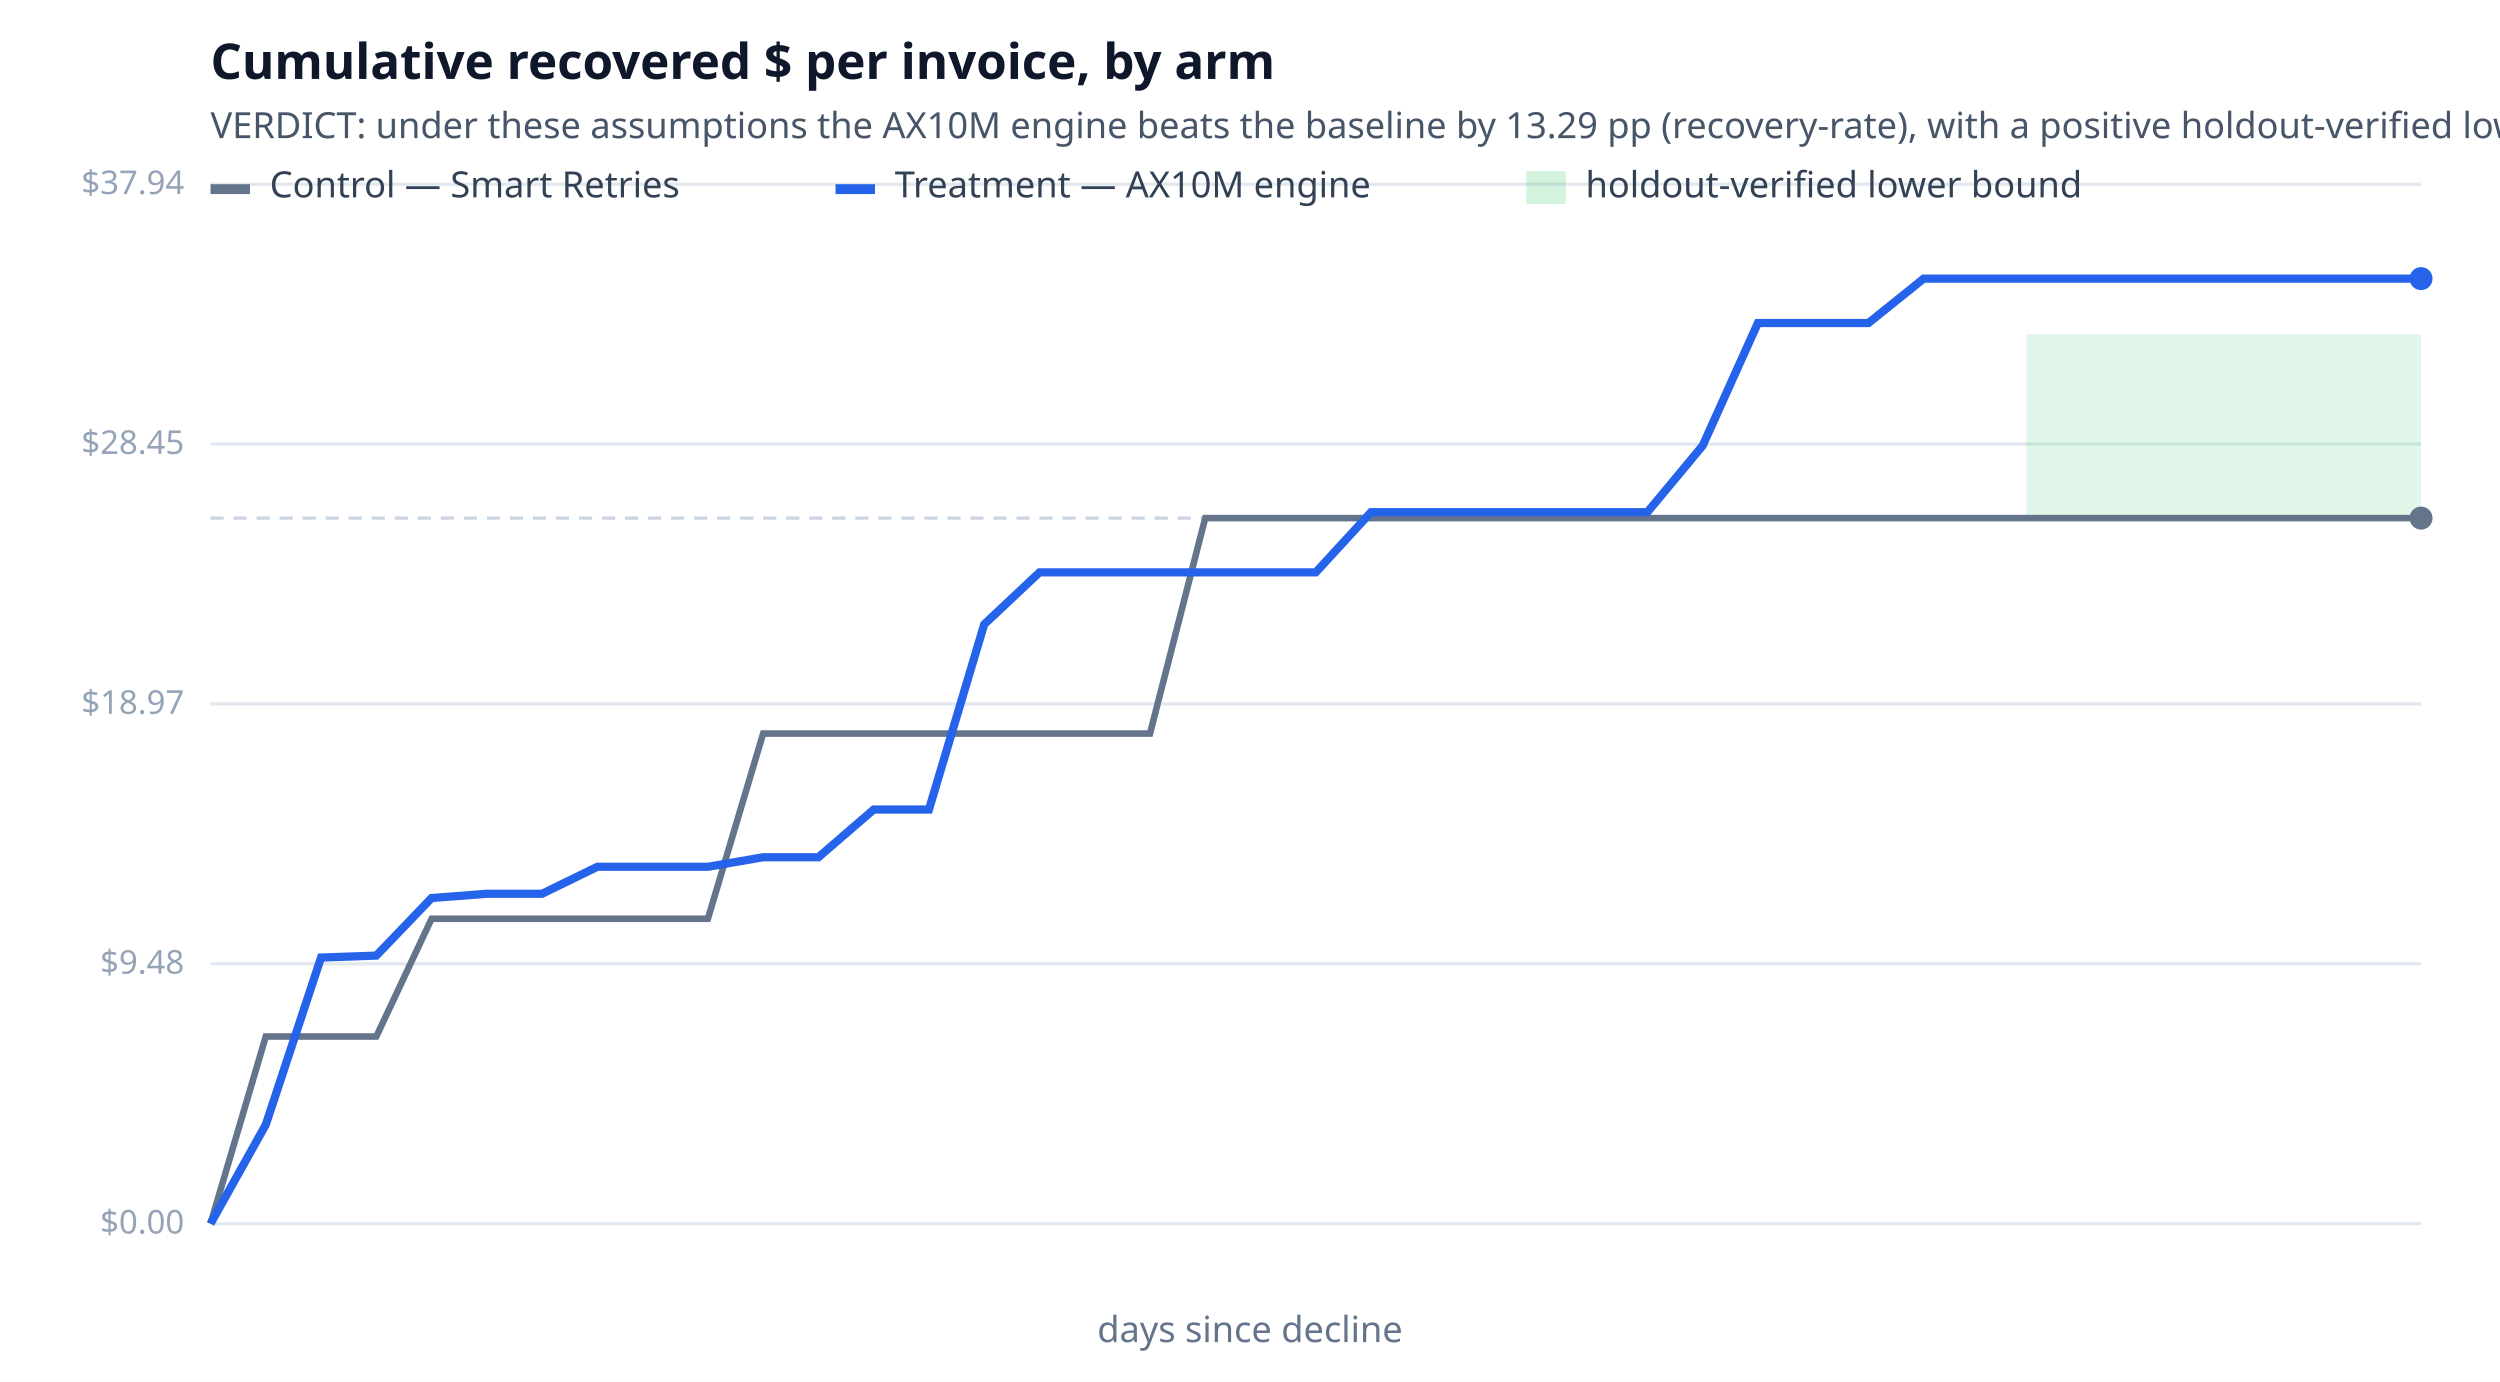
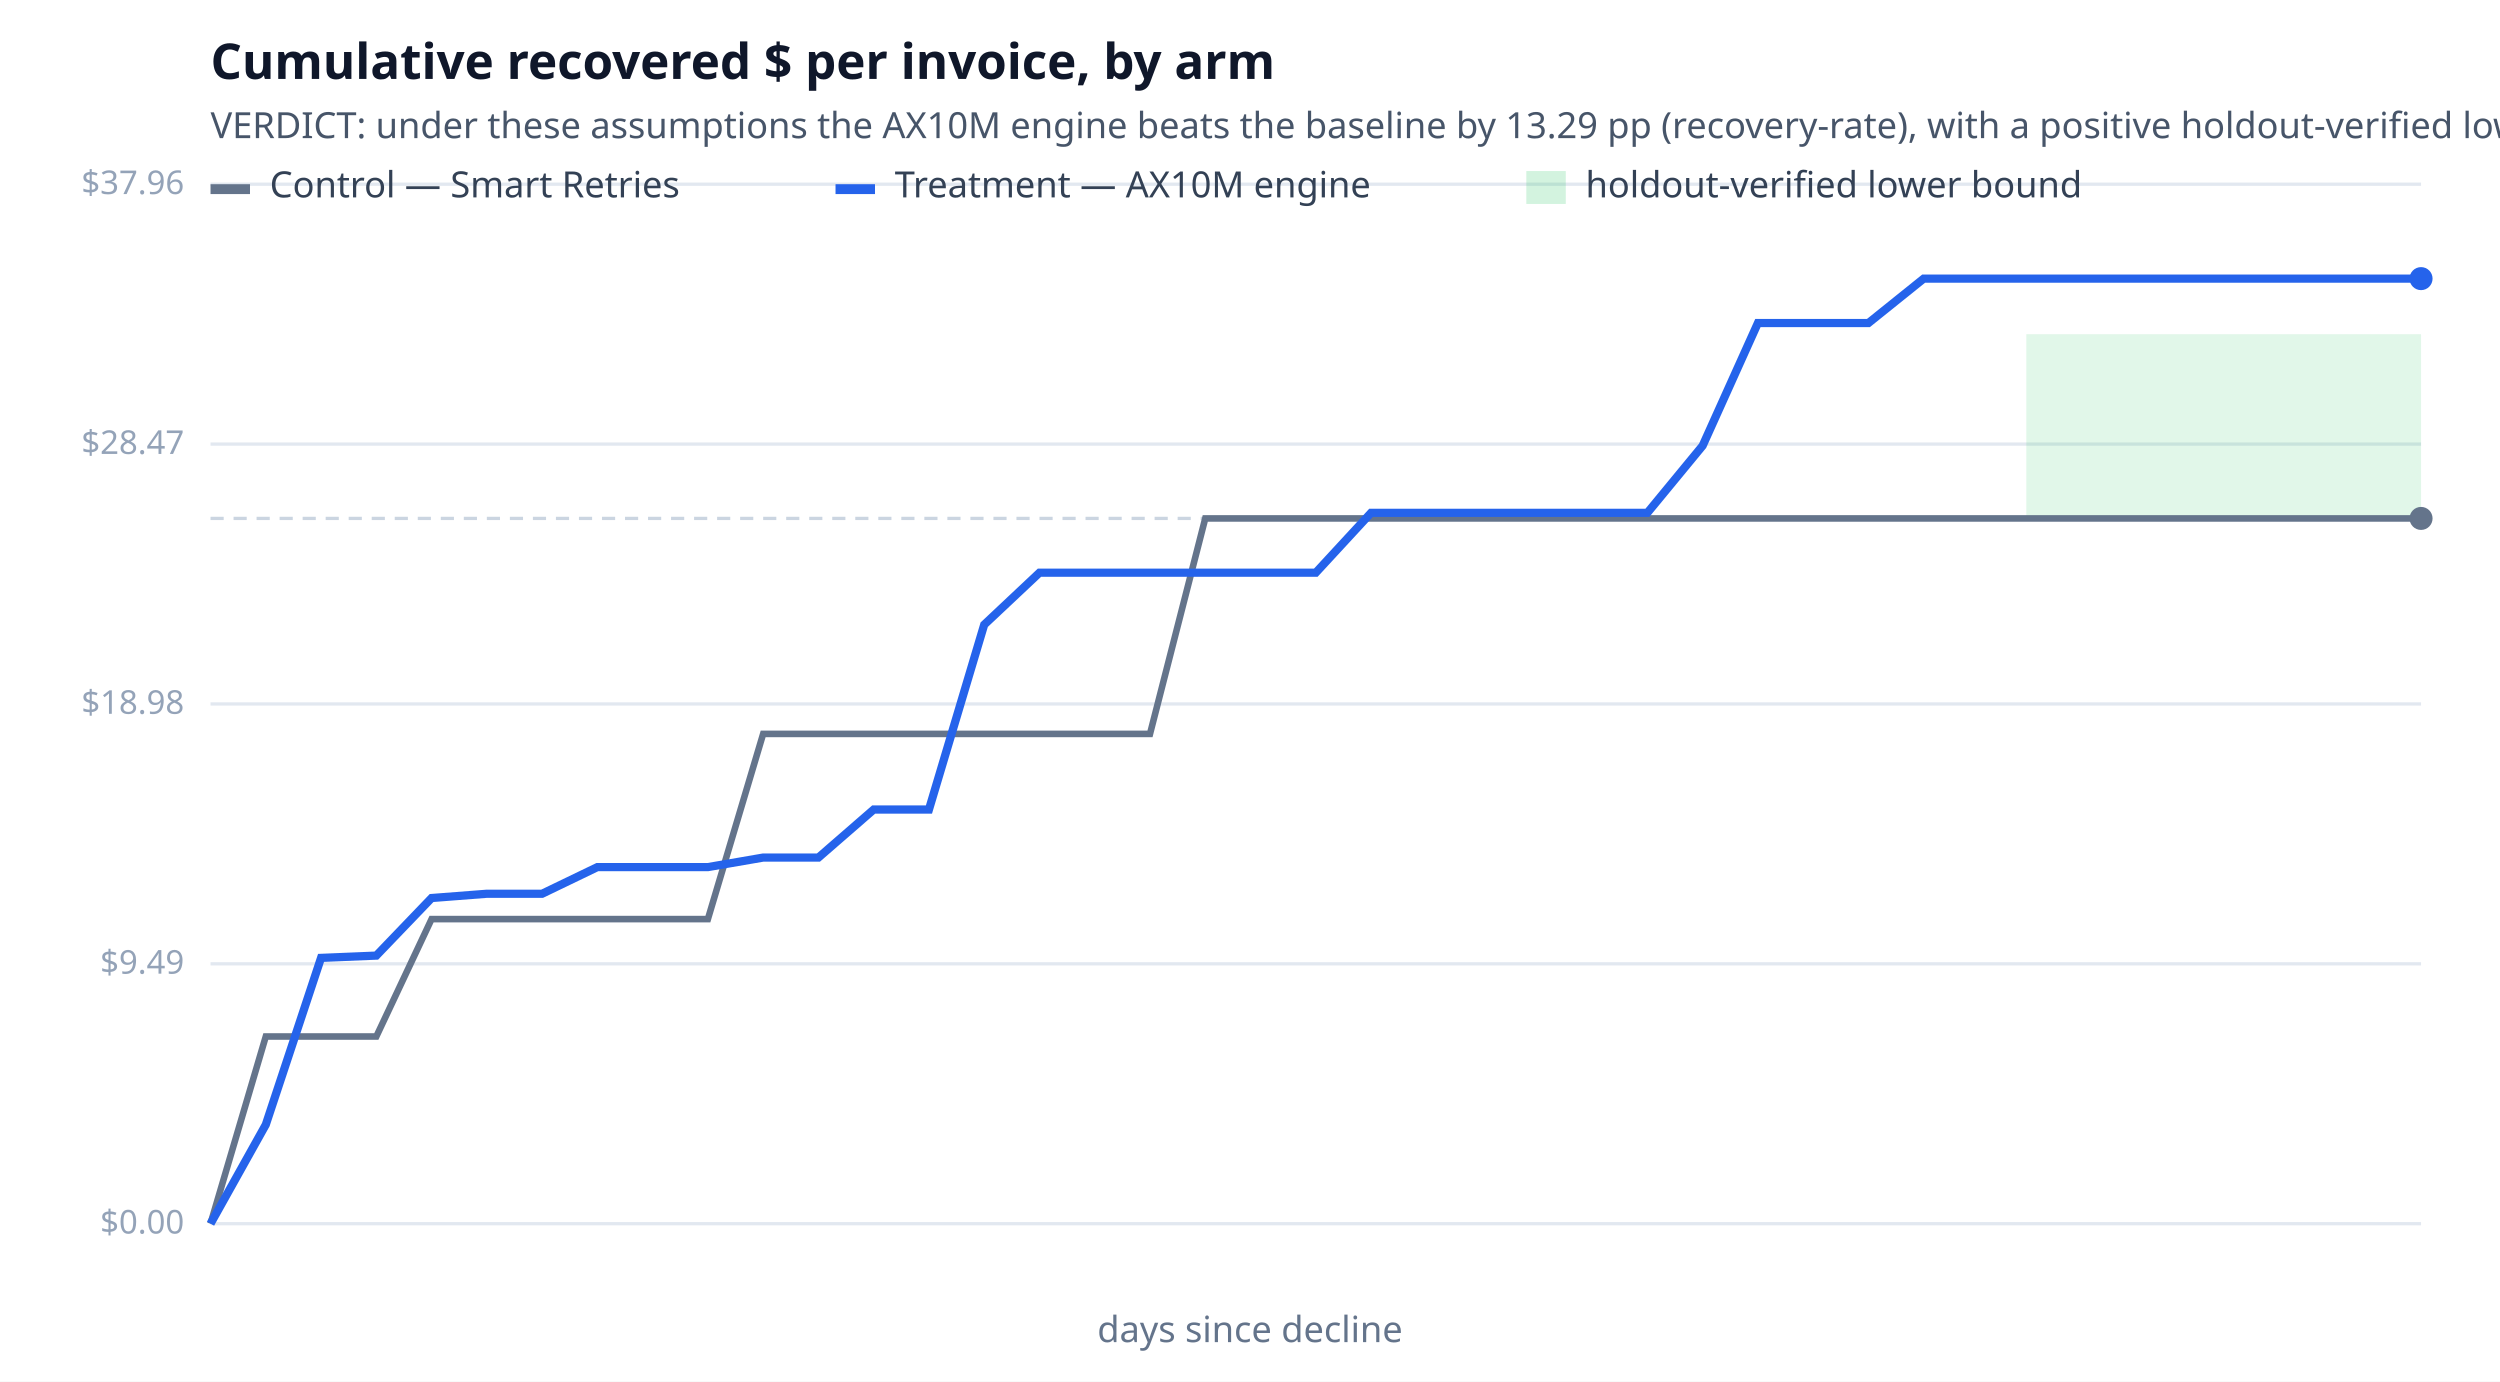
<svg xmlns="http://www.w3.org/2000/svg" viewBox="0 0 760 420" font-family="ui-sans-serif,system-ui,sans-serif">
  <rect width="760" height="420" fill="#ffffff" />
  <text x="64" y="24" font-size="15" font-weight="700" fill="#0f172a">Cumulative recovered $ per invoice, by arm</text>
-   <text x="64" y="42" font-size="11" fill="#475569">VERDICT: under these assumptions the AX10M engine beats the baseline by 13.29 pp (recovery-rate), with a positive holdout-verified lower bound — it would bill $40,039. — CAVEAT: this 13.81 pp win is over the DEFAULT-reach baseline (what merchants run); against a maximally-persistent baseline it is ~parity on recovery rate (1.94 pp) — the durable edge is the dead-credential capability + cost/compliance, not raw rate vs an all-out retrier.</text>
+   <text x="64" y="42" font-size="11" fill="#475569">VERDICT: under these assumptions the AX10M engine beats the baseline by 13.29 pp (recovery-rate), with a positive holdout-verified lower bound — it would bill $40,139. — CAVEAT: this 13.81 pp win is over the DEFAULT-reach baseline (what merchants run); against a maximally-persistent baseline it is ~parity on recovery rate (1.95 pp) — the durable edge is the dead-credential capability + cost/compliance, not raw rate vs an all-out retrier.</text>
  <line x1="64" y1="372.0" x2="736" y2="372.0" stroke="#e2e8f0" />
  <text x="56" y="375.0" font-size="10" fill="#94a3b8" text-anchor="end">$0.00</text>
  <line x1="64" y1="293.0" x2="736" y2="293.0" stroke="#e2e8f0" />
-   <text x="56" y="296.0" font-size="10" fill="#94a3b8" text-anchor="end">$9.48</text>
+   <text x="56" y="296.0" font-size="10" fill="#94a3b8" text-anchor="end">$9.49</text>
  <line x1="64" y1="214.0" x2="736" y2="214.0" stroke="#e2e8f0" />
-   <text x="56" y="217.0" font-size="10" fill="#94a3b8" text-anchor="end">$18.97</text>
+   <text x="56" y="217.0" font-size="10" fill="#94a3b8" text-anchor="end">$18.98</text>
  <line x1="64" y1="135.0" x2="736" y2="135.0" stroke="#e2e8f0" />
-   <text x="56" y="138.0" font-size="10" fill="#94a3b8" text-anchor="end">$28.45</text>
+   <text x="56" y="138.0" font-size="10" fill="#94a3b8" text-anchor="end">$28.47</text>
  <line x1="64" y1="56.0" x2="736" y2="56.0" stroke="#e2e8f0" />
-   <text x="56" y="59.0" font-size="10" fill="#94a3b8" text-anchor="end">$37.94</text>
+   <text x="56" y="59.0" font-size="10" fill="#94a3b8" text-anchor="end">$37.96</text>
  <text x="380" y="408" font-size="11" fill="#64748b" text-anchor="middle">days since decline</text>
-   <line x1="64" y1="157.5" x2="736" y2="157.5" stroke="#cbd5e1" stroke-dasharray="4 3" />
-   <rect x="616.0" y="101.6" width="120" height="55.9" fill="#22c55e" opacity="0.14" />
-   <path d="M64.0,372.0 L80.8,315.1 L97.6,315.1 L114.4,315.1 L131.2,279.3 L148.0,279.3 L164.8,279.3 L181.6,279.3 L198.4,279.3 L215.2,279.3 L232.0,223.0 L248.8,223.0 L265.6,223.0 L282.4,223.0 L299.2,223.0 L316.0,223.0 L332.8,223.0 L349.6,223.0 L366.4,157.5 L383.2,157.5 L400.0,157.5 L416.8,157.5 L433.6,157.5 L450.4,157.5 L467.2,157.5 L484.0,157.5 L500.8,157.5 L517.6,157.5 L534.4,157.5 L551.2,157.5 L568.0,157.5 L584.8,157.5 L601.6,157.5 L618.4,157.5 L635.2,157.5 L652.0,157.5 L668.8,157.5 L685.6,157.5 L702.4,157.5 L719.2,157.5 L736.0,157.5" fill="none" stroke="#64748b" stroke-width="2" />
-   <path d="M64.0,372.0 L80.8,341.9 L97.6,291.1 L114.4,290.5 L131.2,273.0 L148.0,271.7 L164.8,271.7 L181.6,263.5 L198.4,263.5 L215.2,263.5 L232.0,260.6 L248.8,260.6 L265.6,246.1 L282.4,246.1 L299.2,189.8 L316.0,174.0 L332.8,174.0 L349.6,174.0 L366.4,174.0 L383.2,174.0 L400.0,174.0 L416.8,155.7 L433.6,155.7 L450.4,155.7 L467.2,155.7 L484.0,155.7 L500.8,155.7 L517.6,135.5 L534.4,98.2 L551.2,98.2 L568.0,98.2 L584.8,84.7 L601.6,84.7 L618.4,84.7 L635.2,84.7 L652.0,84.7 L668.8,84.7 L685.6,84.7 L702.4,84.7 L719.2,84.7 L736.0,84.7" fill="none" stroke="#2563eb" stroke-width="2.5" />
+   <line x1="64" y1="157.6" x2="736" y2="157.6" stroke="#cbd5e1" stroke-dasharray="4 3" />
+   <rect x="616.0" y="101.6" width="120" height="56.0" fill="#22c55e" opacity="0.14" />
+   <path d="M64.0,372.0 L80.8,315.1 L97.6,315.1 L114.4,315.1 L131.2,279.4 L148.0,279.4 L164.8,279.4 L181.6,279.4 L198.4,279.4 L215.2,279.4 L232.0,223.1 L248.8,223.1 L265.6,223.1 L282.4,223.1 L299.2,223.1 L316.0,223.1 L332.8,223.1 L349.6,223.1 L366.4,157.6 L383.2,157.6 L400.0,157.6 L416.8,157.6 L433.6,157.6 L450.4,157.6 L467.2,157.6 L484.0,157.6 L500.8,157.6 L517.6,157.6 L534.4,157.6 L551.2,157.6 L568.0,157.6 L584.8,157.6 L601.6,157.6 L618.4,157.6 L635.2,157.6 L652.0,157.6 L668.8,157.6 L685.6,157.6 L702.4,157.6 L719.2,157.6 L736.0,157.6" fill="none" stroke="#64748b" stroke-width="2" />
+   <path d="M64.0,372.0 L80.8,341.9 L97.6,291.2 L114.4,290.5 L131.2,273.0 L148.0,271.7 L164.8,271.7 L181.6,263.6 L198.4,263.6 L215.2,263.6 L232.0,260.7 L248.8,260.7 L265.6,246.1 L282.4,246.1 L299.2,189.9 L316.0,174.1 L332.8,174.1 L349.6,174.1 L366.4,174.1 L383.2,174.1 L400.0,174.1 L416.8,155.9 L433.6,155.9 L450.4,155.9 L467.2,155.9 L484.0,155.9 L500.8,155.9 L517.6,135.5 L534.4,98.2 L551.2,98.2 L568.0,98.2 L584.8,84.7 L601.6,84.7 L618.4,84.7 L635.2,84.7 L652.0,84.7 L668.8,84.7 L685.6,84.7 L702.4,84.7 L719.2,84.7 L736.0,84.7" fill="none" stroke="#2563eb" stroke-width="2.5" />
  <circle cx="736.0" cy="84.7" r="3.5" fill="#2563eb" />
-   <circle cx="736.0" cy="157.5" r="3.5" fill="#64748b" />
+   <circle cx="736.0" cy="157.6" r="3.5" fill="#64748b" />
  <rect x="64" y="56" width="12" height="3" fill="#64748b" />
  <text x="82" y="60" font-size="11" fill="#334155">Control — Smart Retries</text>
  <rect x="254" y="56" width="12" height="3" fill="#2563eb" />
  <text x="272" y="60" font-size="11" fill="#334155">Treatment — AX10M engine</text>
  <rect x="464" y="52" width="12" height="10" fill="#22c55e" opacity="0.2" />
  <text x="482" y="60" font-size="11" fill="#334155">holdout-verified lower bound</text>
</svg>
